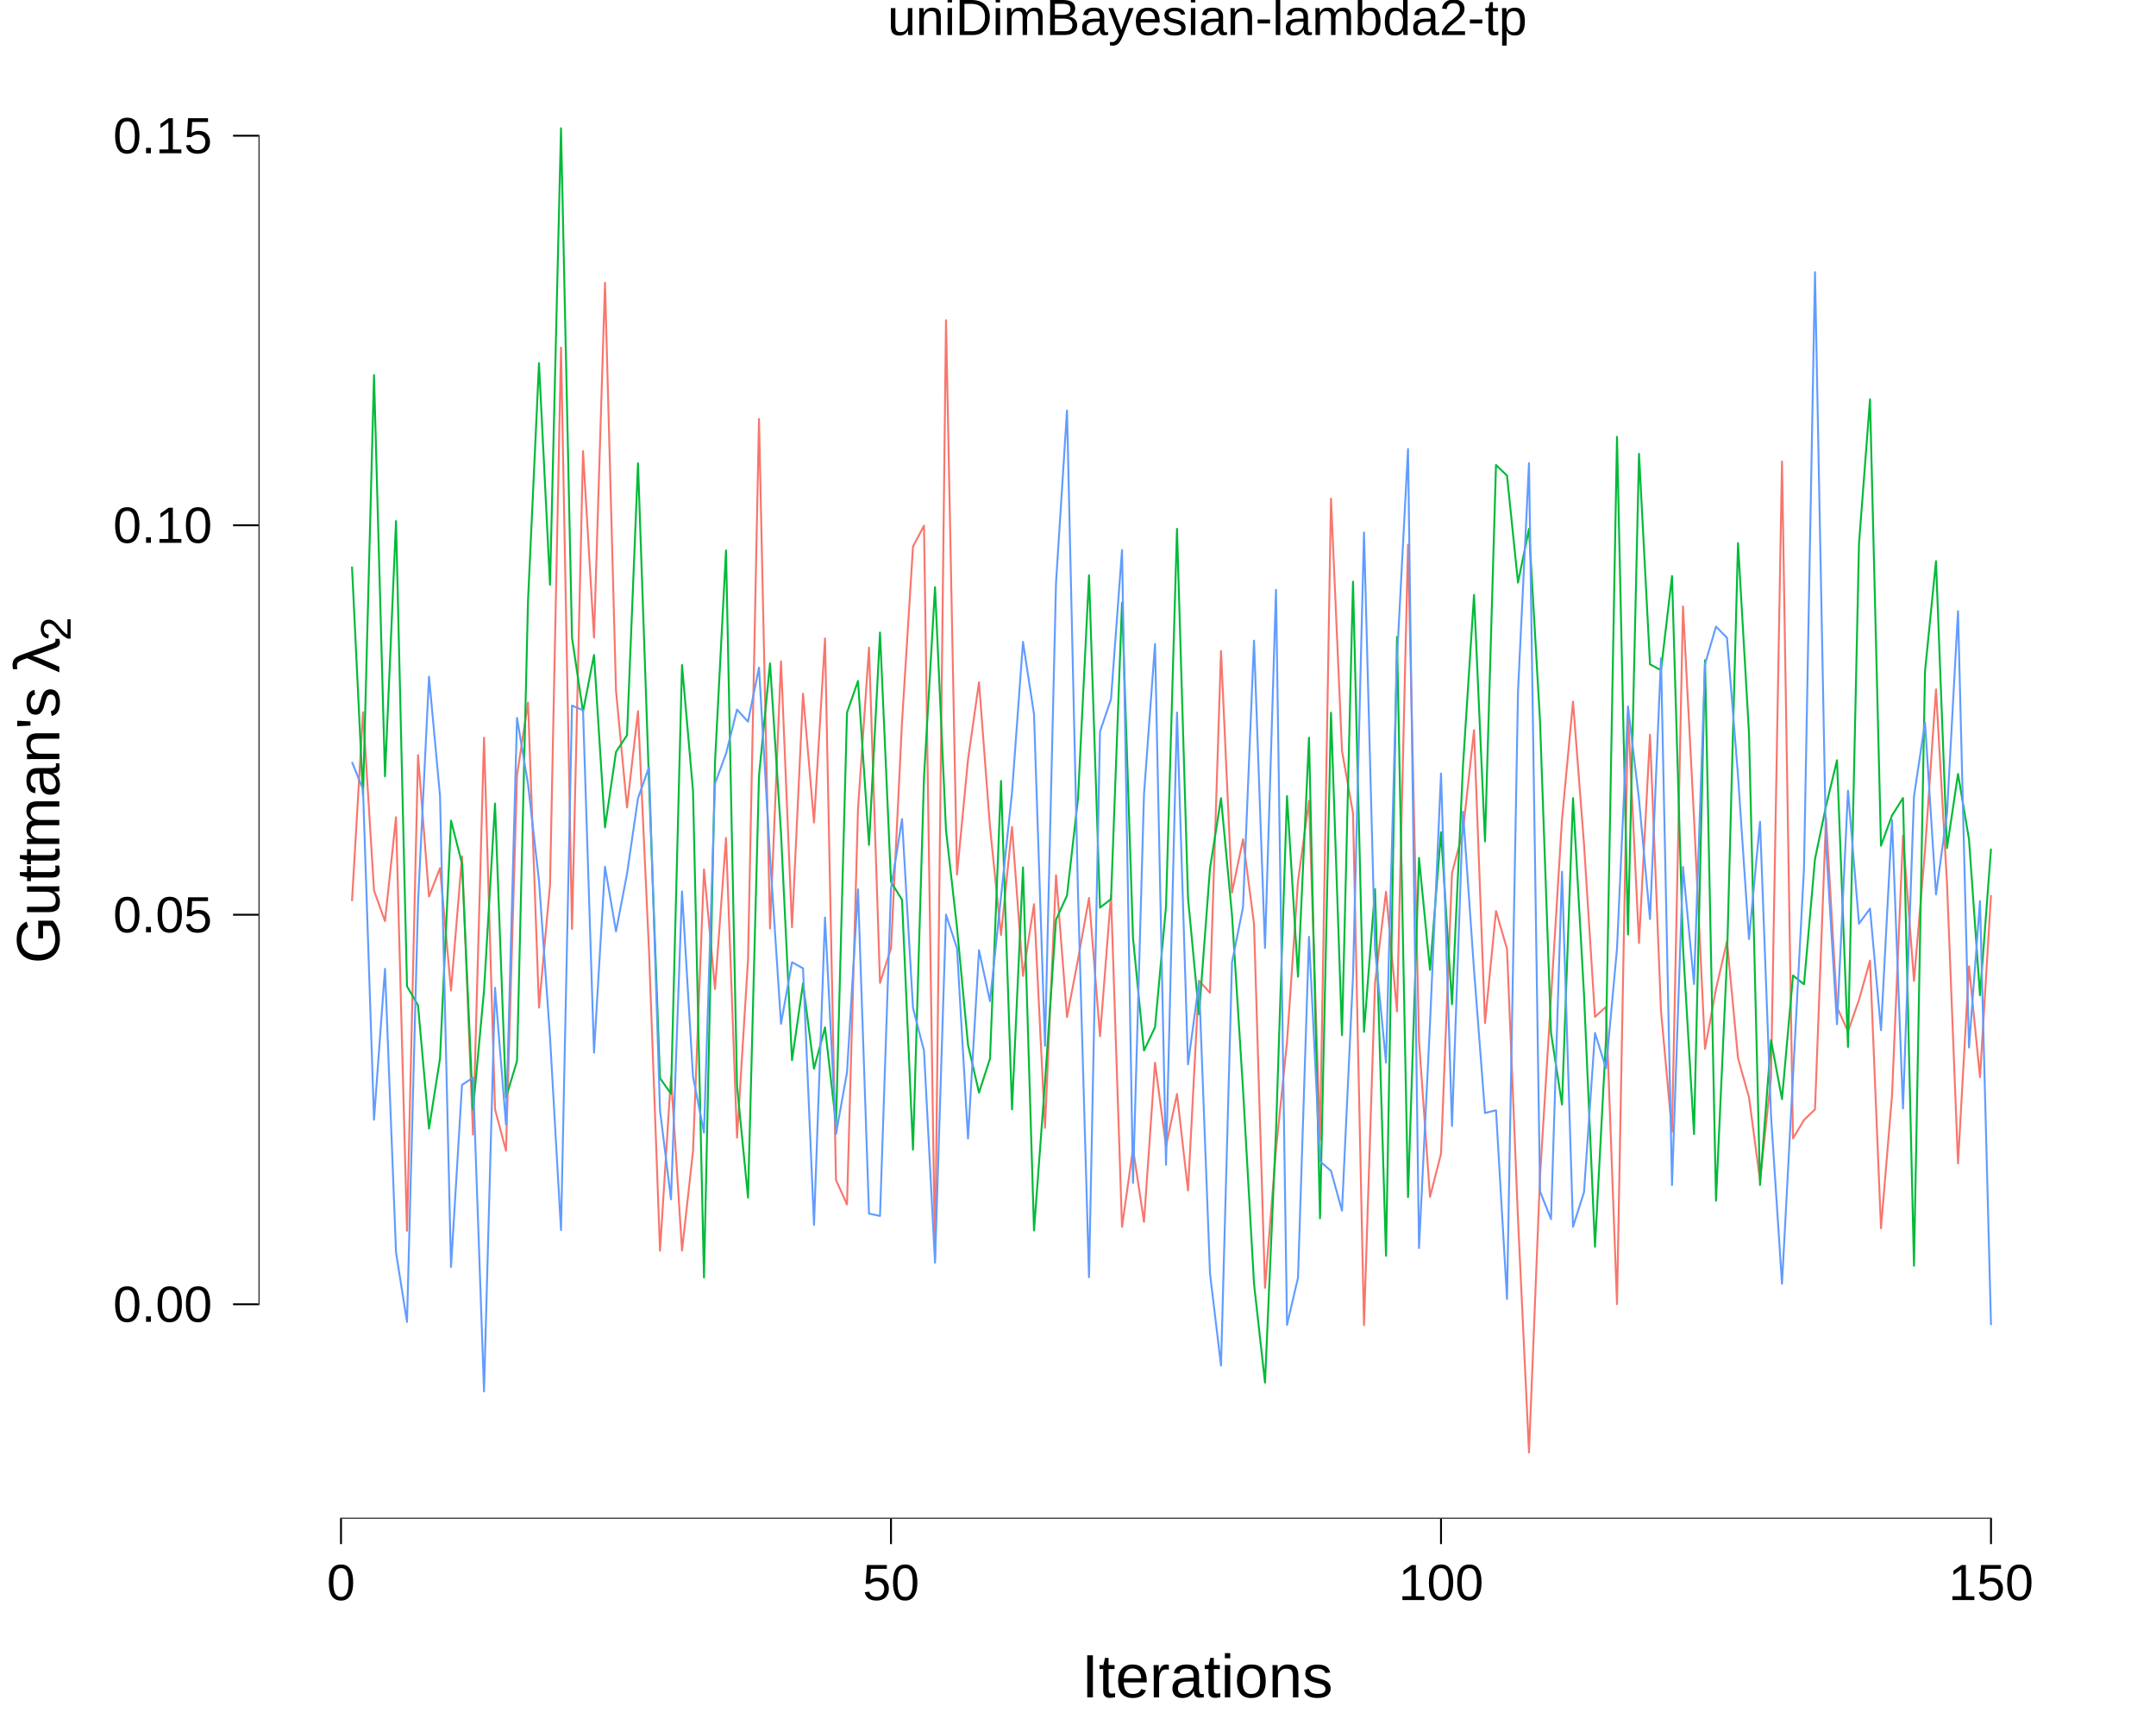
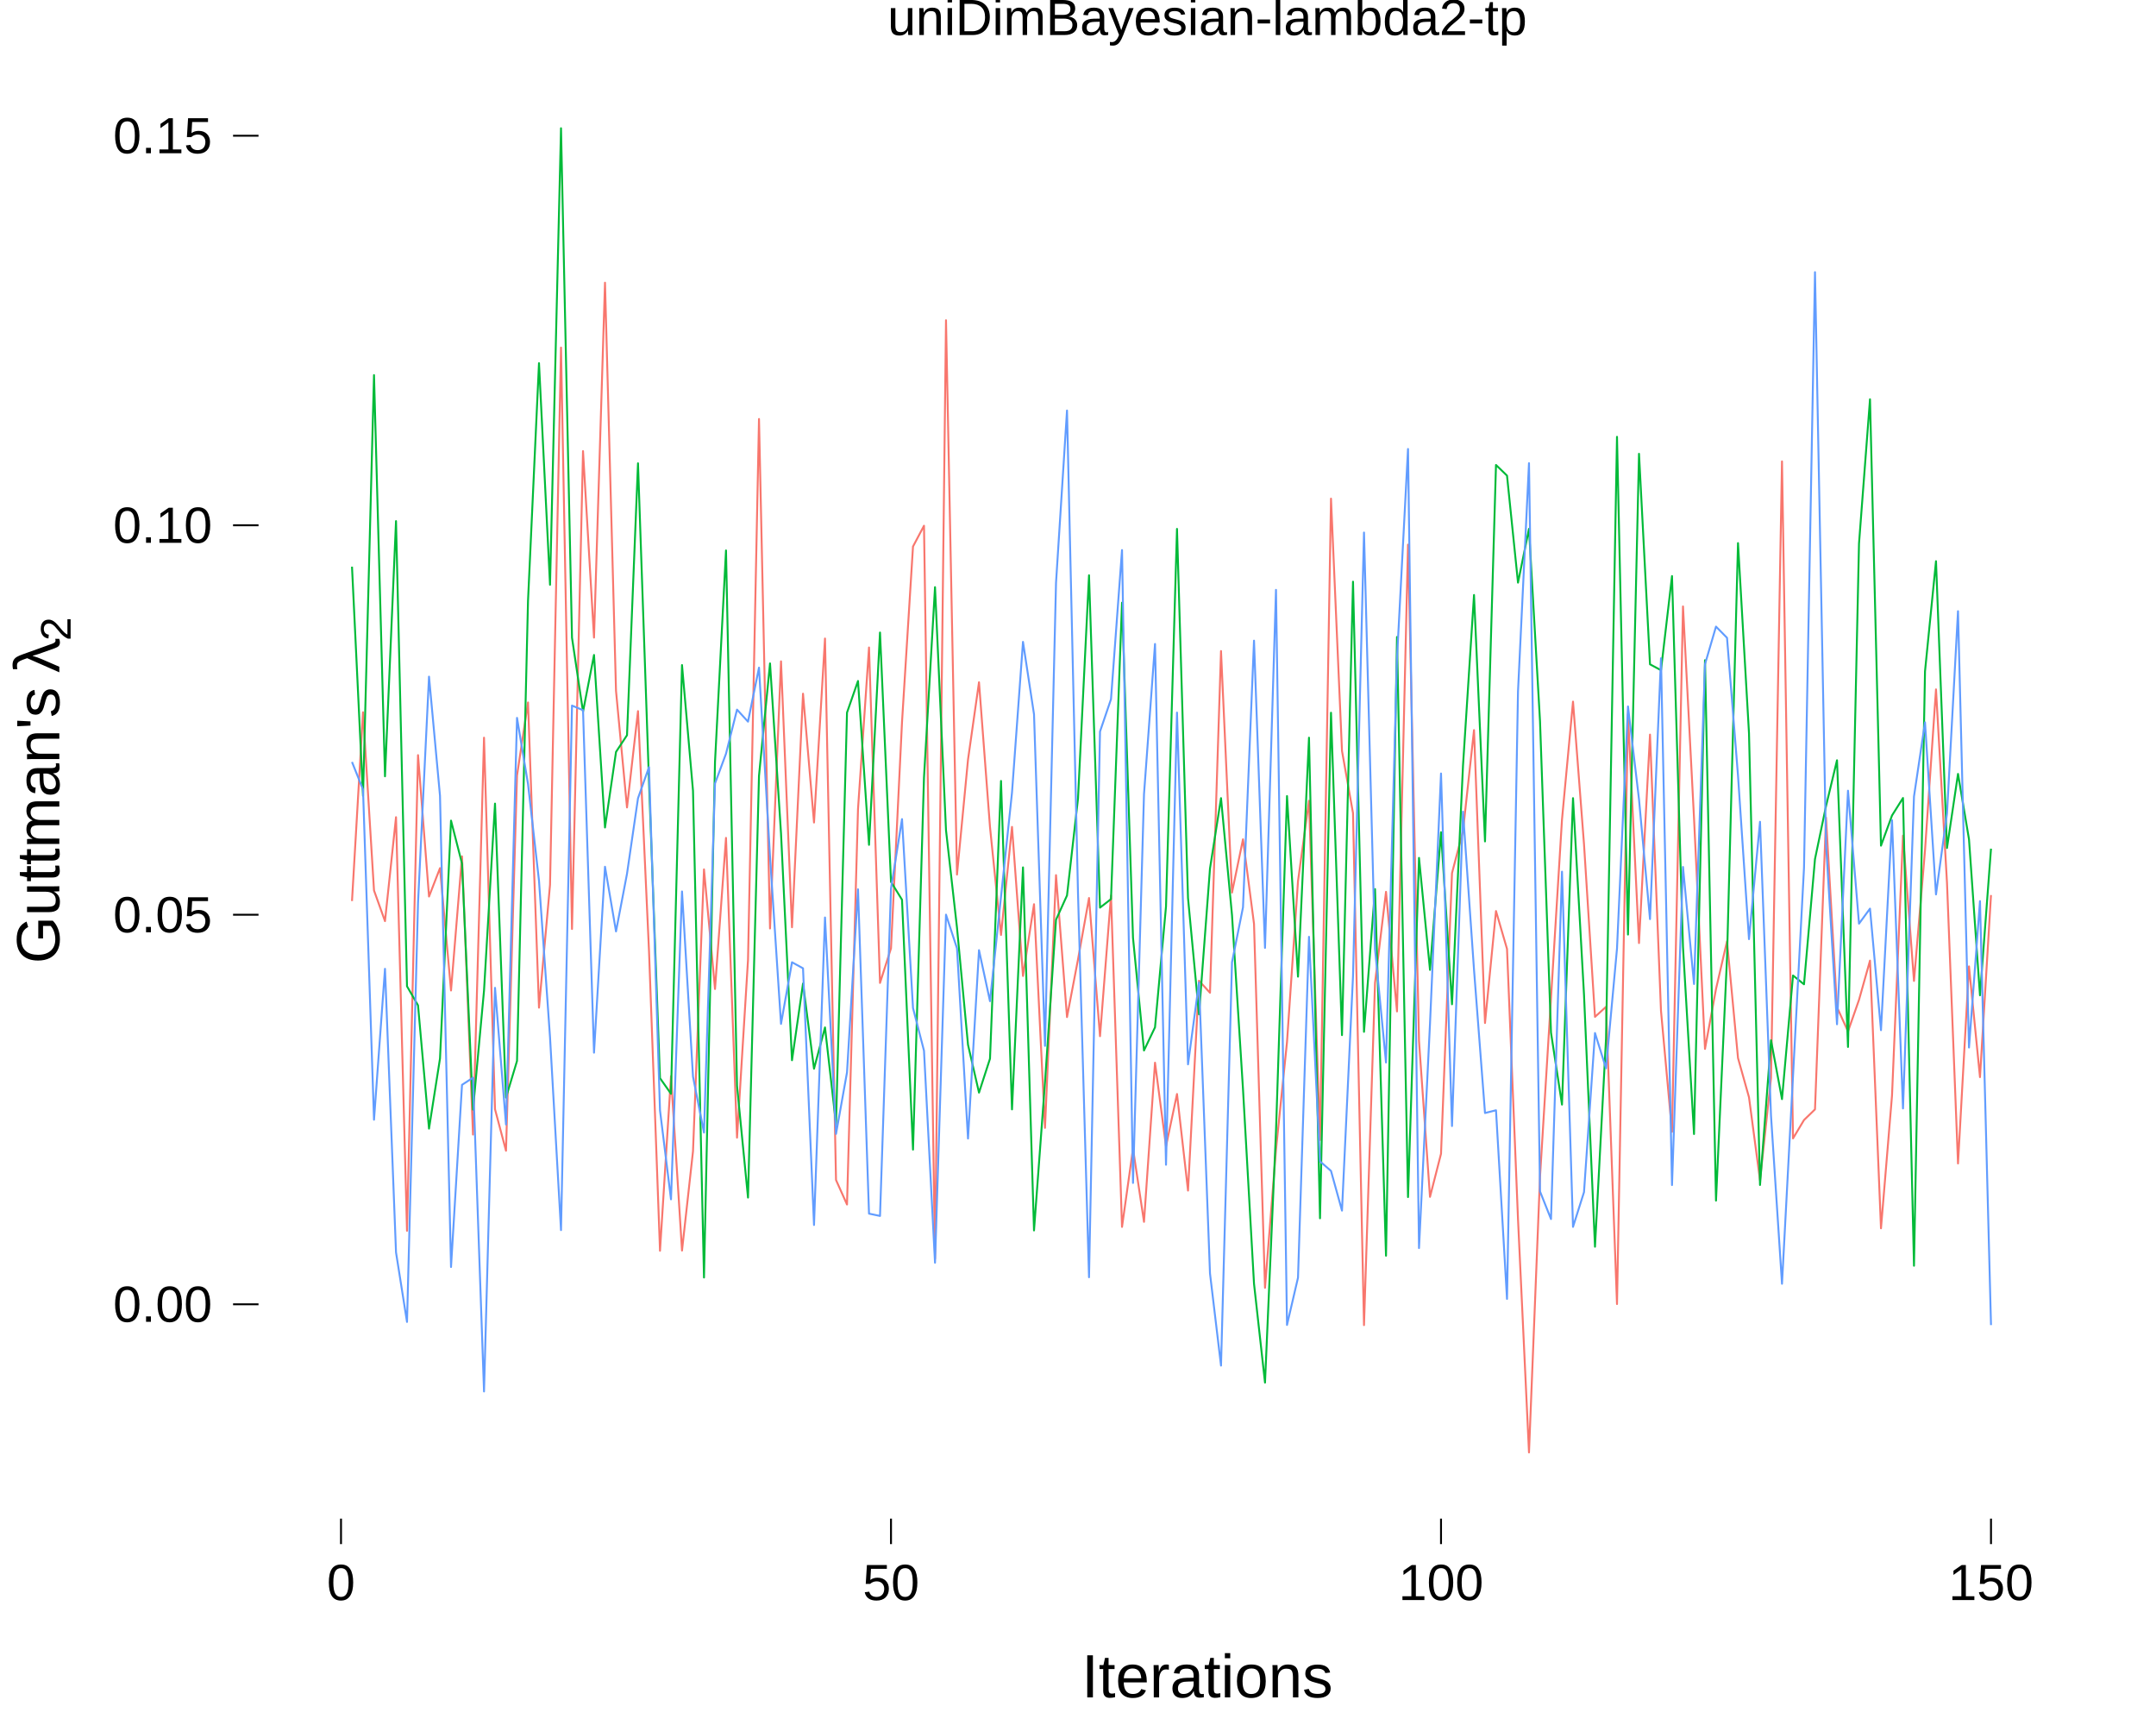
<svg xmlns="http://www.w3.org/2000/svg" viewBox="0 0 720.00 576.00">
  <defs>
    <style type="text/css">
    line, polyline, polygon, path, rect, circle {
      fill: none;
      stroke: #000000;
      stroke-linecap: round;
      stroke-linejoin: round;
      stroke-miterlimit: 10.00;
    }
  </style>
  </defs>
  <rect width="100%" height="100%" style="stroke: none; fill: #FFFFFF;" />
  <rect x="0.00" y="0.00" width="720.00" height="576.00" style="stroke-width: 10.67; stroke: none;" />
  <defs>
    <clipPath id="cpODYuMzN8NzIwLjAwfDUwNy4xMHwyMC43MQ==">
      <rect x="86.33" y="20.71" width="633.67" height="486.38" />
    </clipPath>
  </defs>
  <rect x="86.33" y="20.71" width="633.67" height="486.38" style="stroke-width: 10.67; stroke: none;" clip-path="url(#cpODYuMzN8NzIwLjAwfDUwNy4xMHwyMC43MQ==)" />
  <polyline points="117.55,300.87 121.23,237.84 124.90,297.33 128.57,307.58 132.25,272.87 135.92,410.98 139.60,252.15 143.27,299.36 146.94,289.88 150.62,330.74 154.29,285.95 157.96,378.85 161.64,246.32 165.31,370.39 168.98,384.25 172.66,258.93 176.33,234.56 180.00,336.47 183.68,295.46 187.35,116.06 191.02,310.20 194.70,150.63 198.37,212.90 202.04,94.40 205.72,230.70 209.39,269.62 213.06,237.45 216.74,317.65 220.41,417.65 224.08,359.35 227.76,417.58 231.43,384.41 235.10,290.30 238.78,330.24 242.45,279.78 246.13,379.88 249.80,320.56 253.47,139.90 257.15,310.03 260.82,220.83 264.49,309.62 268.17,231.63 271.84,274.65 275.51,213.21 279.19,394.02 282.86,402.20 286.53,270.21 290.21,216.20 293.88,328.21 297.55,316.66 301.23,241.12 304.90,182.49 308.57,175.55 312.25,420.28 315.92,106.93 319.59,292.03 323.27,253.64 326.94,227.81 330.61,276.15 334.29,312.20 337.96,276.11 341.63,325.89 345.31,301.93 348.98,376.61 352.66,292.22 356.33,339.62 360.00,320.38 363.68,299.85 367.35,346.00 371.02,299.01 374.70,409.68 378.37,383.53 382.04,407.99 385.72,354.85 389.39,382.77 393.06,365.30 396.74,397.55 400.41,327.48 404.08,331.49 407.76,217.39 411.43,298.04 415.10,280.25 418.78,308.48 422.45,430.02 426.12,383.90 429.80,347.93 433.47,294.22 437.14,267.37 440.82,380.69 444.49,166.50 448.16,250.72 451.84,271.52 455.51,442.48 459.19,328.18 462.86,297.79 466.53,337.73 470.21,181.86 473.88,347.56 477.55,399.65 481.23,385.26 484.90,291.55 488.57,277.47 492.25,243.79 495.92,341.60 499.59,304.21 503.27,316.86 506.94,407.08 510.61,484.99 514.29,392.95 517.96,333.28 521.63,273.68 525.31,234.28 528.98,281.87 532.65,339.54 536.33,336.20 540.00,435.44 543.67,238.51 547.35,314.90 551.02,245.29 554.69,337.53 558.37,377.92 562.04,202.50 565.72,273.17 569.39,350.25 573.06,330.25 576.74,314.28 580.41,353.29 584.08,366.39 587.76,394.07 591.43,360.00 595.10,154.07 598.78,380.13 602.45,373.99 606.12,370.43 609.80,273.02 613.47,336.32 617.14,344.40 620.82,333.86 624.49,320.76 628.16,410.15 631.84,365.83 635.51,279.03 639.18,327.54 642.86,283.94 646.53,230.19 650.20,294.75 653.88,388.50 657.55,322.69 661.22,359.67 664.90,298.87 " style="stroke-width: 0.64; stroke: #F8766D; stroke-linecap: butt;" clip-path="url(#cpODYuMzN8NzIwLjAwfDUwNy4xMHwyMC43MQ==)" />
  <polyline points="117.55,189.22 121.23,265.74 124.90,125.25 128.57,259.22 132.25,174.00 135.92,329.34 139.60,335.70 143.27,376.86 146.94,353.45 150.62,274.01 154.29,288.37 157.96,370.51 161.64,330.77 165.31,268.33 168.98,366.50 172.66,354.25 176.33,200.67 180.00,121.27 183.68,195.26 187.35,42.82 191.02,212.94 194.70,237.66 198.37,218.70 202.04,276.31 205.72,251.07 209.39,245.50 213.06,154.70 216.74,261.18 220.41,360.01 224.08,365.22 227.76,222.07 231.43,264.07 235.10,426.58 238.78,254.39 242.45,183.80 246.13,362.59 249.80,399.89 253.47,259.05 257.15,221.52 260.82,278.28 264.49,354.03 268.17,328.41 271.84,356.85 275.51,343.07 279.19,375.37 282.86,237.94 286.53,227.39 290.21,282.11 293.88,211.21 297.55,294.47 301.23,300.43 304.90,383.87 308.57,259.61 312.25,196.06 315.92,277.23 319.59,309.77 323.27,348.86 326.94,364.84 330.61,353.51 334.29,260.77 337.96,370.44 341.63,289.63 345.31,410.86 348.98,361.35 352.66,307.11 356.33,299.00 360.00,266.67 363.68,192.09 367.35,303.07 371.02,300.22 374.70,201.24 378.37,313.16 382.04,350.77 385.72,343.03 389.39,302.72 393.06,176.60 396.74,299.87 400.41,338.71 404.08,290.00 407.76,266.51 411.43,305.58 415.10,363.69 418.78,428.65 422.45,461.68 426.12,377.73 429.80,265.81 433.47,326.12 437.14,246.32 440.82,406.80 444.49,237.99 448.16,345.64 451.84,194.23 455.51,344.54 459.19,296.87 462.86,419.30 466.53,212.69 470.21,399.72 473.88,286.46 477.55,323.86 481.23,277.89 484.90,335.34 488.57,255.68 492.25,198.67 495.92,280.96 499.59,155.26 503.27,158.82 506.94,194.55 510.61,176.59 514.29,240.80 517.96,344.81 521.63,368.84 525.31,266.51 528.98,332.11 532.65,416.30 536.33,346.88 540.00,145.86 543.67,312.06 547.35,151.53 551.02,221.82 554.69,223.79 558.37,192.35 562.04,316.22 565.72,378.67 569.39,220.44 573.06,400.90 576.74,319.77 580.41,181.35 584.08,244.81 587.76,395.68 591.43,347.35 595.10,367.01 598.78,325.73 602.45,328.67 606.12,286.85 609.80,269.17 613.47,253.86 617.14,349.59 620.82,181.47 624.49,133.33 628.16,282.38 631.84,272.30 635.51,266.46 639.18,422.65 642.86,224.17 646.53,187.39 650.20,283.16 653.88,258.42 657.55,280.24 661.22,332.35 664.90,283.38 " style="stroke-width: 0.64; stroke: #00BA38; stroke-linecap: butt;" clip-path="url(#cpODYuMzN8NzIwLjAwfDUwNy4xMHwyMC43MQ==)" />
  <polyline points="117.55,254.43 121.23,263.64 124.90,373.89 128.57,323.50 132.25,418.18 135.92,441.41 139.60,301.46 143.27,225.94 146.94,265.75 150.62,423.07 154.29,362.24 157.96,359.85 161.64,464.63 165.31,329.85 168.98,375.49 172.66,239.71 176.33,261.78 180.00,294.10 183.68,346.34 187.35,410.75 191.02,235.60 194.70,237.14 198.37,351.50 202.04,289.42 205.72,311.01 209.39,291.77 213.06,266.55 216.74,256.14 220.41,370.78 224.08,400.47 227.76,297.67 231.43,359.52 235.10,378.18 238.78,261.60 242.45,251.67 246.13,236.95 249.80,240.97 253.47,222.93 257.15,286.00 260.82,341.89 264.49,321.31 268.17,323.33 271.84,409.04 275.51,306.36 279.19,378.63 282.86,358.08 286.53,296.96 290.21,405.25 293.88,406.02 297.55,296.71 301.23,273.51 304.90,336.59 308.57,350.85 312.25,421.64 315.92,305.41 319.59,316.66 323.27,380.17 326.94,317.27 330.61,334.31 334.29,299.43 337.96,264.64 341.63,214.33 345.31,238.51 348.98,349.23 352.66,194.60 356.33,137.08 360.00,298.26 363.68,426.49 367.35,244.27 371.02,233.47 374.70,183.67 378.37,395.00 382.04,265.21 385.72,215.03 389.39,388.93 393.06,237.94 396.74,355.40 400.41,328.03 404.08,425.21 407.76,455.99 411.43,321.30 415.10,302.96 418.78,213.92 422.45,316.51 426.12,196.96 429.80,442.42 433.47,426.64 437.14,312.81 440.82,387.80 444.49,390.98 448.16,404.24 451.84,325.94 455.51,177.82 459.19,316.89 462.86,354.78 466.53,219.89 470.21,149.92 473.88,416.75 477.55,341.83 481.23,258.28 484.90,376.00 488.57,271.02 492.25,323.83 495.92,371.65 499.59,370.73 503.27,433.72 506.94,230.89 510.61,154.66 514.29,397.83 517.96,407.06 521.63,291.06 525.31,409.67 528.98,398.07 532.65,344.94 536.33,356.73 540.00,316.75 543.67,235.89 547.35,266.93 551.02,306.90 554.69,219.80 558.37,395.71 562.04,289.49 565.72,328.57 569.39,221.79 573.06,209.23 576.74,212.97 580.41,258.99 584.08,313.59 587.76,274.40 591.43,372.54 595.10,428.67 598.78,359.32 602.45,289.78 606.12,90.88 609.80,281.72 613.47,342.02 617.14,264.02 620.82,308.42 624.49,303.40 628.16,343.99 631.84,273.86 635.51,370.12 639.18,265.95 642.86,241.21 646.53,298.66 650.20,271.64 653.88,204.08 657.55,349.78 661.22,300.89 664.90,442.46 " style="stroke-width: 0.64; stroke: #619CFF; stroke-linecap: butt;" clip-path="url(#cpODYuMzN8NzIwLjAwfDUwNy4xMHwyMC43MQ==)" />
-   <line x1="113.56" y1="507.10" x2="665.22" y2="507.10" style="stroke-width: 0.64; stroke-linecap: butt;" clip-path="url(#cpODYuMzN8NzIwLjAwfDUwNy4xMHwyMC43MQ==)" />
-   <line x1="86.33" y1="435.84" x2="86.33" y2="45.00" style="stroke-width: 0.64; stroke-linecap: butt;" clip-path="url(#cpODYuMzN8NzIwLjAwfDUwNy4xMHwyMC43MQ==)" />
  <rect x="86.33" y="20.71" width="633.67" height="486.38" style="stroke-width: 0.00; stroke: none;" clip-path="url(#cpODYuMzN8NzIwLjAwfDUwNy4xMHwyMC43MQ==)" />
  <defs>
    <clipPath id="cpMC4wMHw3MjAuMDB8NTc2LjAwfDAuMDA=">
      <rect x="0.00" y="0.00" width="720.00" height="576.00" />
    </clipPath>
  </defs>
  <polyline points="86.33,507.10 86.33,20.71 " style="stroke-width: 0.00; stroke: none; stroke-linecap: butt;" clip-path="url(#cpMC4wMHw3MjAuMDB8NTc2LjAwfDAuMDA=)" />
  <g clip-path="url(#cpMC4wMHw3MjAuMDB8NTc2LjAwfDAuMDA=)">
    <text x="37.77" y="441.37" style="font-size: 17.00px; font-family: Liberation Sans;" textLength="33.08px" lengthAdjust="spacingAndGlyphs">0.00</text>
  </g>
  <g clip-path="url(#cpMC4wMHw3MjAuMDB8NTc2LjAwfDAuMDA=)">
    <text x="37.77" y="311.31" style="font-size: 17.00px; font-family: Liberation Sans;" textLength="33.08px" lengthAdjust="spacingAndGlyphs">0.05</text>
  </g>
  <g clip-path="url(#cpMC4wMHw3MjAuMDB8NTc2LjAwfDAuMDA=)">
    <text x="37.77" y="181.24" style="font-size: 17.00px; font-family: Liberation Sans;" textLength="33.08px" lengthAdjust="spacingAndGlyphs">0.10</text>
  </g>
  <g clip-path="url(#cpMC4wMHw3MjAuMDB8NTc2LjAwfDAuMDA=)">
    <text x="37.77" y="51.17" style="font-size: 17.00px; font-family: Liberation Sans;" textLength="33.08px" lengthAdjust="spacingAndGlyphs">0.15</text>
  </g>
  <polyline points="77.83,435.52 86.33,435.52 " style="stroke-width: 0.64; stroke-linecap: butt;" clip-path="url(#cpMC4wMHw3MjAuMDB8NTc2LjAwfDAuMDA=)" />
  <polyline points="77.83,305.45 86.33,305.45 " style="stroke-width: 0.64; stroke-linecap: butt;" clip-path="url(#cpMC4wMHw3MjAuMDB8NTc2LjAwfDAuMDA=)" />
  <polyline points="77.83,175.39 86.33,175.39 " style="stroke-width: 0.64; stroke-linecap: butt;" clip-path="url(#cpMC4wMHw3MjAuMDB8NTc2LjAwfDAuMDA=)" />
  <polyline points="77.83,45.32 86.33,45.32 " style="stroke-width: 0.64; stroke-linecap: butt;" clip-path="url(#cpMC4wMHw3MjAuMDB8NTc2LjAwfDAuMDA=)" />
  <polyline points="86.33,507.10 720.00,507.10 " style="stroke-width: 0.00; stroke: none; stroke-linecap: butt;" clip-path="url(#cpMC4wMHw3MjAuMDB8NTc2LjAwfDAuMDA=)" />
  <polyline points="113.88,515.60 113.88,507.10 " style="stroke-width: 0.64; stroke-linecap: butt;" clip-path="url(#cpMC4wMHw3MjAuMDB8NTc2LjAwfDAuMDA=)" />
  <polyline points="297.55,515.60 297.55,507.10 " style="stroke-width: 0.64; stroke-linecap: butt;" clip-path="url(#cpMC4wMHw3MjAuMDB8NTc2LjAwfDAuMDA=)" />
  <polyline points="481.23,515.60 481.23,507.10 " style="stroke-width: 0.64; stroke-linecap: butt;" clip-path="url(#cpMC4wMHw3MjAuMDB8NTc2LjAwfDAuMDA=)" />
  <polyline points="664.90,515.60 664.90,507.10 " style="stroke-width: 0.64; stroke-linecap: butt;" clip-path="url(#cpMC4wMHw3MjAuMDB8NTc2LjAwfDAuMDA=)" />
  <g clip-path="url(#cpMC4wMHw3MjAuMDB8NTc2LjAwfDAuMDA=)">
    <text x="109.15" y="534.28" style="font-size: 17.00px; font-family: Liberation Sans;" textLength="9.45px" lengthAdjust="spacingAndGlyphs">0</text>
  </g>
  <g clip-path="url(#cpMC4wMHw3MjAuMDB8NTc2LjAwfDAuMDA=)">
    <text x="288.10" y="534.28" style="font-size: 17.00px; font-family: Liberation Sans;" textLength="18.91px" lengthAdjust="spacingAndGlyphs">50</text>
  </g>
  <g clip-path="url(#cpMC4wMHw3MjAuMDB8NTc2LjAwfDAuMDA=)">
    <text x="467.05" y="534.28" style="font-size: 17.00px; font-family: Liberation Sans;" textLength="28.36px" lengthAdjust="spacingAndGlyphs">100</text>
  </g>
  <g clip-path="url(#cpMC4wMHw3MjAuMDB8NTc2LjAwfDAuMDA=)">
    <text x="650.72" y="534.28" style="font-size: 17.00px; font-family: Liberation Sans;" textLength="28.36px" lengthAdjust="spacingAndGlyphs">150</text>
  </g>
  <g clip-path="url(#cpMC4wMHw3MjAuMDB8NTc2LjAwfDAuMDA=)">
    <text x="361.20" y="566.78" style="font-size: 20.40px; font-family: Liberation Sans;" textLength="83.92px" lengthAdjust="spacingAndGlyphs">Iterations</text>
  </g>
  <g clip-path="url(#cpMC4wMHw3MjAuMDB8NTc2LjAwfDAuMDA=)">
    <text transform="translate(19.81,321.77) rotate(-90)" style="font-size: 20.40px; font-family: Liberation Sans;" textLength="92.31px" lengthAdjust="spacingAndGlyphs">Guttman's</text>
  </g>
  <g clip-path="url(#cpMC4wMHw3MjAuMDB8NTc2LjAwfDAuMDA=)">
    <text transform="translate(19.81,229.46) rotate(-90)" style="font-size: 20.40px; font-family: Symbola;" textLength="5.09px" lengthAdjust="spacingAndGlyphs"> </text>
  </g>
  <g clip-path="url(#cpMC4wMHw3MjAuMDB8NTc2LjAwfDAuMDA=)">
    <text transform="translate(19.81,224.37) rotate(-90)" style="font-size: 20.40px; font-family: Symbola;" textLength="10.39px" lengthAdjust="spacingAndGlyphs">λ</text>
  </g>
  <g clip-path="url(#cpMC4wMHw3MjAuMDB8NTc2LjAwfDAuMDA=)">
    <text transform="translate(23.58,213.98) rotate(-90)" style="font-size: 14.28px; font-family: Liberation Sans;" textLength="7.94px" lengthAdjust="spacingAndGlyphs">2</text>
  </g>
  <g clip-path="url(#cpMC4wMHw3MjAuMDB8NTc2LjAwfDAuMDA=)">
    <text x="296.40" y="11.70" style="font-size: 17.00px; font-family: Liberation Sans;" textLength="213.53px" lengthAdjust="spacingAndGlyphs">uniDimBayesian-lambda2-tp</text>
  </g>
</svg>
